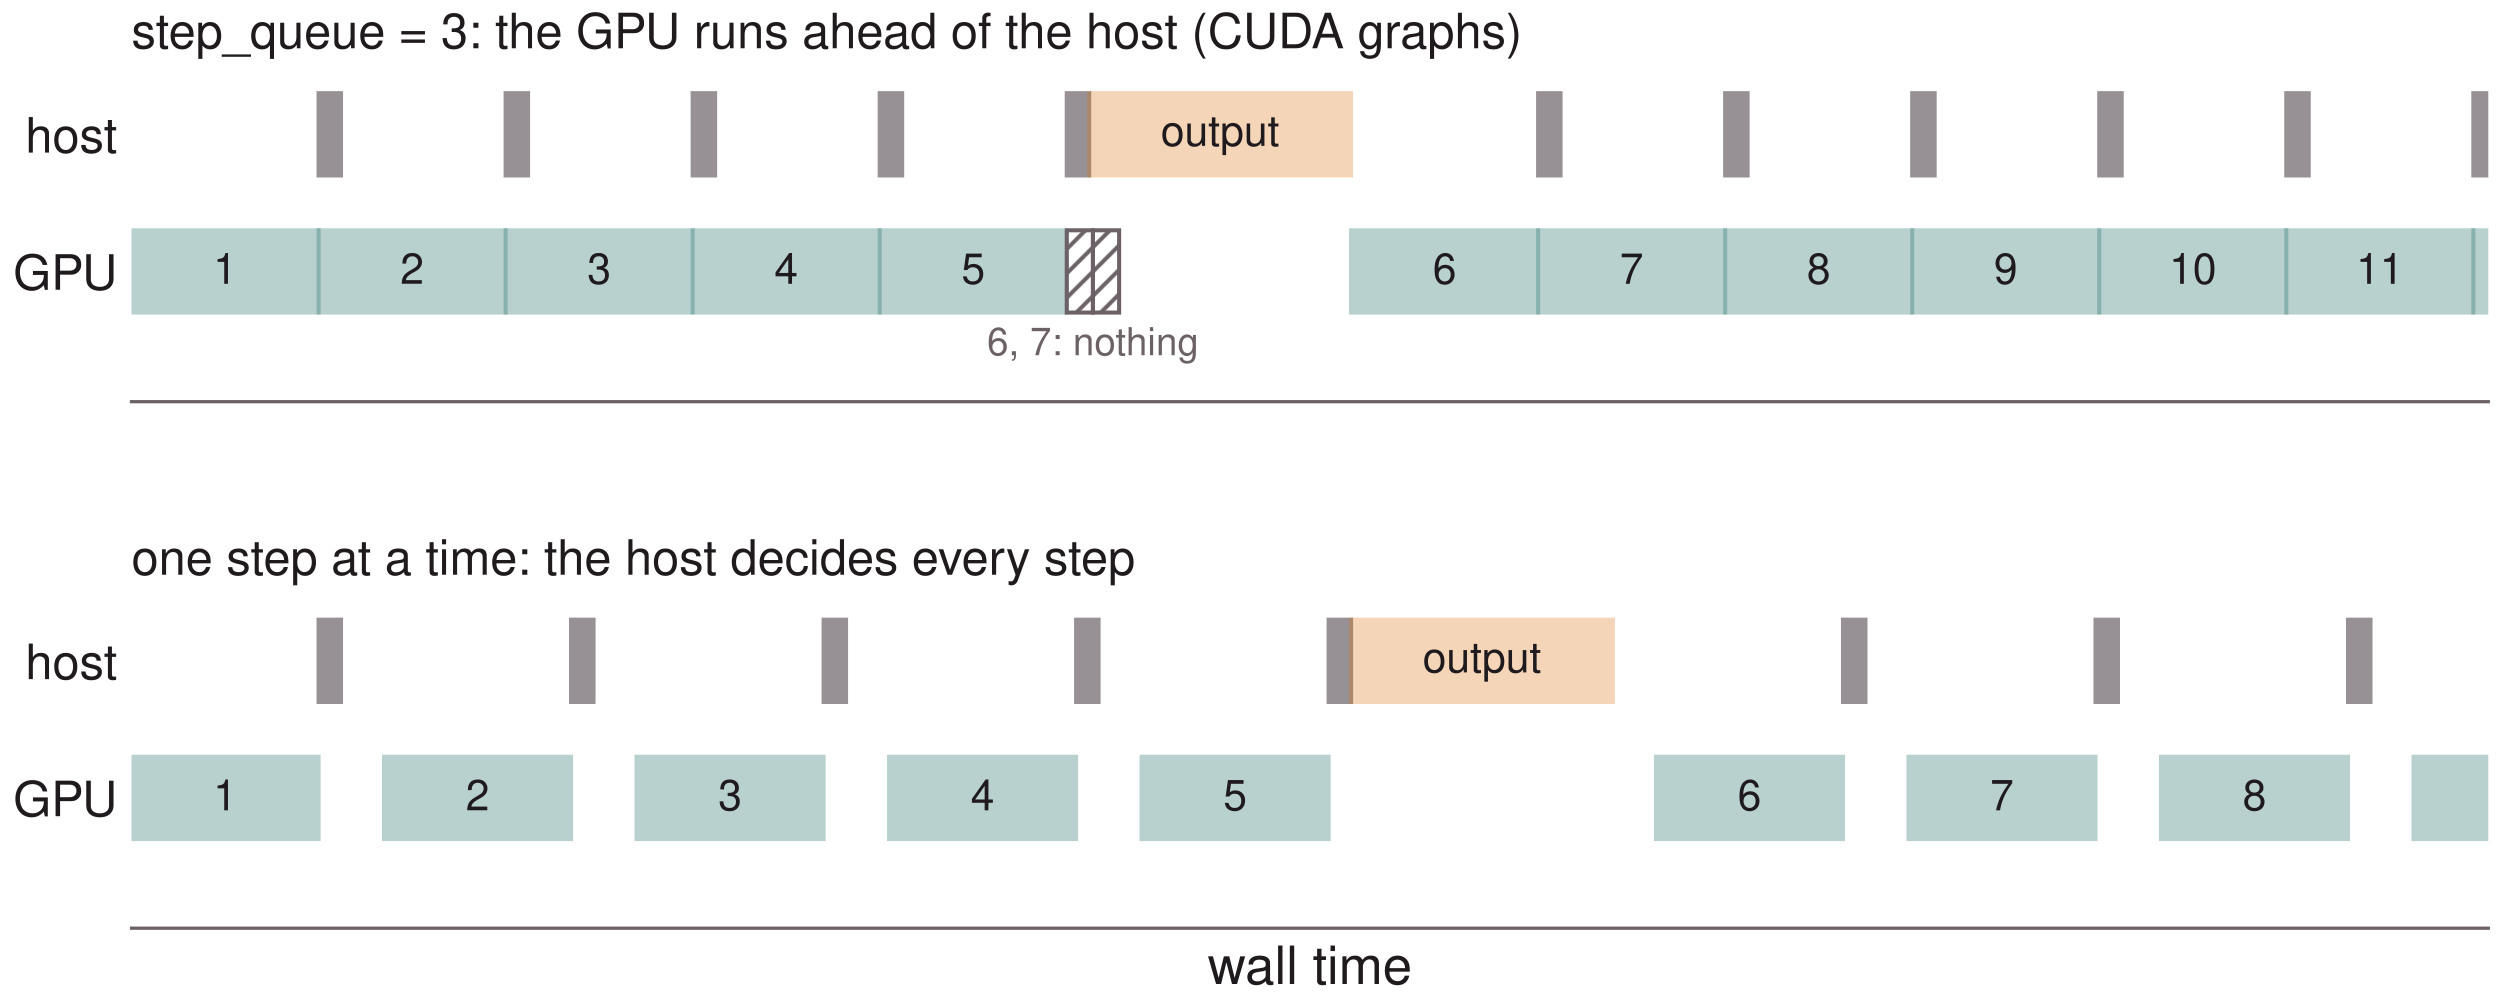
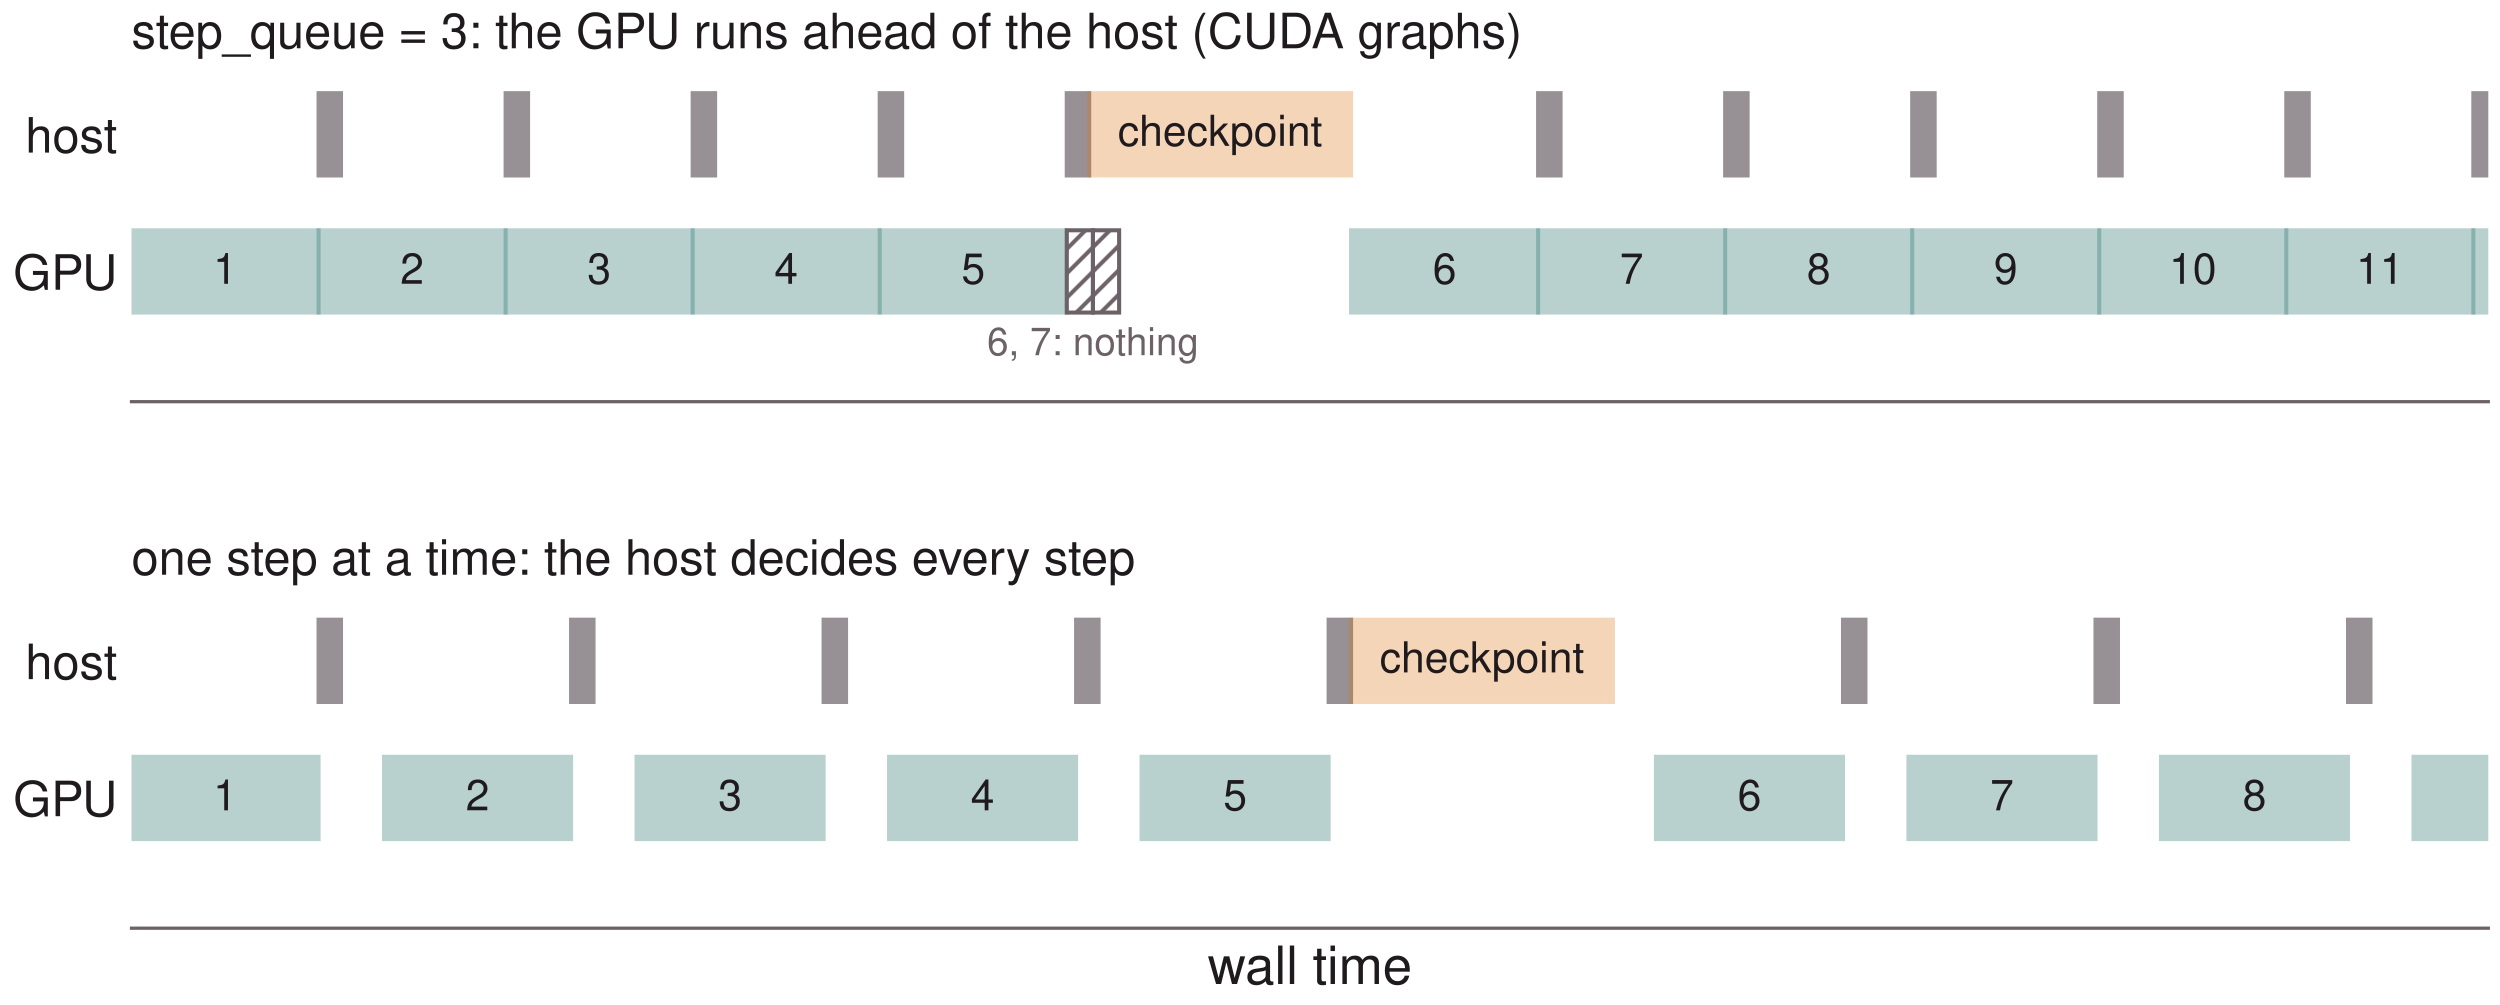
<svg xmlns="http://www.w3.org/2000/svg" width="615.584pt" height="247.391pt" viewBox="0 0 615.584 247.391" version="1.1">
  <defs>
    <style type="text/css">*{stroke-linejoin: round; stroke-linecap: butt}</style>
  </defs>
  <g id="figure_1">
    <g id="patch_1">
      <path d="M 0 247.391  L 615.584 247.391  L 615.584 0  L 0 0  L 0 247.391  z " style="fill: none" />
    </g>
    <g id="axes_1">
      <g id="patch_2">
        <path d="M 32.384 98.908  L 612.704 98.908  L 612.704 17.88  L 32.384 17.88  L 32.384 98.908  z " style="fill: none" />
      </g>
      <g id="patch_3">
        <path d="M 32.384 76.963  L 78.442 76.963  L 78.442 56.706  L 32.384 56.706  z " clip-path="url(#p643a1d4bb5)" style="fill: #12655f; opacity: 0.3; stroke: #12655f; stroke-linejoin: miter" />
      </g>
      <g id="patch_4">
        <path d="M 78.442 43.201  L 83.968 43.201  L 83.968 22.944  L 78.442 22.944  z " clip-path="url(#p643a1d4bb5)" style="fill: #6b6166; opacity: 0.7; stroke: #6b6166; stroke-linejoin: miter" />
      </g>
      <g id="patch_5">
        <path d="M 78.442 76.963  L 124.499 76.963  L 124.499 56.706  L 78.442 56.706  z " clip-path="url(#p643a1d4bb5)" style="fill: #12655f; opacity: 0.3; stroke: #12655f; stroke-linejoin: miter" />
      </g>
      <g id="patch_6">
        <path d="M 124.499 43.201  L 130.026 43.201  L 130.026 22.944  L 124.499 22.944  z " clip-path="url(#p643a1d4bb5)" style="fill: #6b6166; opacity: 0.7; stroke: #6b6166; stroke-linejoin: miter" />
      </g>
      <g id="patch_7">
        <path d="M 124.499 76.963  L 170.556 76.963  L 170.556 56.706  L 124.499 56.706  z " clip-path="url(#p643a1d4bb5)" style="fill: #12655f; opacity: 0.3; stroke: #12655f; stroke-linejoin: miter" />
      </g>
      <g id="patch_8">
        <path d="M 170.556 43.201  L 176.083 43.201  L 176.083 22.944  L 170.556 22.944  z " clip-path="url(#p643a1d4bb5)" style="fill: #6b6166; opacity: 0.7; stroke: #6b6166; stroke-linejoin: miter" />
      </g>
      <g id="patch_9">
        <path d="M 170.556 76.963  L 216.613 76.963  L 216.613 56.706  L 170.556 56.706  z " clip-path="url(#p643a1d4bb5)" style="fill: #12655f; opacity: 0.3; stroke: #12655f; stroke-linejoin: miter" />
      </g>
      <g id="patch_10">
        <path d="M 216.613 43.201  L 222.14 43.201  L 222.14 22.944  L 216.613 22.944  z " clip-path="url(#p643a1d4bb5)" style="fill: #6b6166; opacity: 0.7; stroke: #6b6166; stroke-linejoin: miter" />
      </g>
      <g id="patch_11">
        <path d="M 216.613 76.963  L 262.67 76.963  L 262.67 56.706  L 216.613 56.706  z " clip-path="url(#p643a1d4bb5)" style="fill: #12655f; opacity: 0.3; stroke: #12655f; stroke-linejoin: miter" />
      </g>
      <g id="patch_12">
        <path d="M 262.67 43.201  L 268.197 43.201  L 268.197 22.944  L 262.67 22.944  z " clip-path="url(#p643a1d4bb5)" style="fill: #6b6166; opacity: 0.7; stroke: #6b6166; stroke-linejoin: miter" />
      </g>
      <g id="patch_13">
        <path d="M 262.67 76.963  L 269.118 76.963  L 269.118 56.706  L 262.67 56.706  z " clip-path="url(#p643a1d4bb5)" style="fill: url(#h82e1ccd038); stroke: #6b6166; stroke-linejoin: miter" />
      </g>
      <g id="patch_14">
        <path d="M 269.118 76.963  L 275.566 76.963  L 275.566 56.706  L 269.118 56.706  z " clip-path="url(#p643a1d4bb5)" style="fill: url(#h82e1ccd038); stroke: #6b6166; stroke-linejoin: miter" />
      </g>
      <g id="patch_15">
        <path d="M 268.197 43.201  L 332.677 43.201  L 332.677 22.944  L 268.197 22.944  z " clip-path="url(#p643a1d4bb5)" style="fill: #d9730d; opacity: 0.3; stroke: #d9730d; stroke-linejoin: miter" />
      </g>
      <g id="patch_16">
        <path d="M 332.677 76.963  L 378.734 76.963  L 378.734 56.706  L 332.677 56.706  z " clip-path="url(#p643a1d4bb5)" style="fill: #12655f; opacity: 0.3; stroke: #12655f; stroke-linejoin: miter" />
      </g>
      <g id="patch_17">
        <path d="M 378.734 43.201  L 384.261 43.201  L 384.261 22.944  L 378.734 22.944  z " clip-path="url(#p643a1d4bb5)" style="fill: #6b6166; opacity: 0.7; stroke: #6b6166; stroke-linejoin: miter" />
      </g>
      <g id="patch_18">
        <path d="M 378.734 76.963  L 424.791 76.963  L 424.791 56.706  L 378.734 56.706  z " clip-path="url(#p643a1d4bb5)" style="fill: #12655f; opacity: 0.3; stroke: #12655f; stroke-linejoin: miter" />
      </g>
      <g id="patch_19">
        <path d="M 424.791 43.201  L 430.318 43.201  L 430.318 22.944  L 424.791 22.944  z " clip-path="url(#p643a1d4bb5)" style="fill: #6b6166; opacity: 0.7; stroke: #6b6166; stroke-linejoin: miter" />
      </g>
      <g id="patch_20">
        <path d="M 424.791 76.963  L 470.848 76.963  L 470.848 56.706  L 424.791 56.706  z " clip-path="url(#p643a1d4bb5)" style="fill: #12655f; opacity: 0.3; stroke: #12655f; stroke-linejoin: miter" />
      </g>
      <g id="patch_21">
        <path d="M 470.848 43.201  L 476.375 43.201  L 476.375 22.944  L 470.848 22.944  z " clip-path="url(#p643a1d4bb5)" style="fill: #6b6166; opacity: 0.7; stroke: #6b6166; stroke-linejoin: miter" />
      </g>
      <g id="patch_22">
        <path d="M 470.848 76.963  L 516.906 76.963  L 516.906 56.706  L 470.848 56.706  z " clip-path="url(#p643a1d4bb5)" style="fill: #12655f; opacity: 0.3; stroke: #12655f; stroke-linejoin: miter" />
      </g>
      <g id="patch_23">
        <path d="M 516.906 43.201  L 522.432 43.201  L 522.432 22.944  L 516.906 22.944  z " clip-path="url(#p643a1d4bb5)" style="fill: #6b6166; opacity: 0.7; stroke: #6b6166; stroke-linejoin: miter" />
      </g>
      <g id="patch_24">
        <path d="M 516.906 76.963  L 562.963 76.963  L 562.963 56.706  L 516.906 56.706  z " clip-path="url(#p643a1d4bb5)" style="fill: #12655f; opacity: 0.3; stroke: #12655f; stroke-linejoin: miter" />
      </g>
      <g id="patch_25">
        <path d="M 562.963 43.201  L 568.49 43.201  L 568.49 22.944  L 562.963 22.944  z " clip-path="url(#p643a1d4bb5)" style="fill: #6b6166; opacity: 0.7; stroke: #6b6166; stroke-linejoin: miter" />
      </g>
      <g id="patch_26">
        <path d="M 562.963 76.963  L 609.02 76.963  L 609.02 56.706  L 562.963 56.706  z " clip-path="url(#p643a1d4bb5)" style="fill: #12655f; opacity: 0.3; stroke: #12655f; stroke-linejoin: miter" />
      </g>
      <g id="patch_27">
        <path d="M 609.02 43.201  L 612.704 43.201  L 612.704 22.944  L 609.02 22.944  z " clip-path="url(#p643a1d4bb5)" style="fill: #6b6166; opacity: 0.7; stroke: #6b6166; stroke-linejoin: miter" />
      </g>
      <g id="patch_28">
        <path d="M 609.02 76.963  L 612.704 76.963  L 612.704 56.706  L 609.02 56.706  z " clip-path="url(#p643a1d4bb5)" style="fill: #12655f; opacity: 0.3; stroke: #12655f; stroke-linejoin: miter" />
      </g>
      <g id="matplotlib.axis_1" />
      <g id="matplotlib.axis_2">
        <g id="ytick_1">
          <g id="line2d_1" />
          <g id="text_1">
            <text style="font-size: 12px; font-family: 'Helvetica', 'Arial', 'DejaVu Sans'; text-anchor: end; fill: #1f1a1d" x="28.884" y="71.334" transform="rotate(-0 28.88437 71.33423)">GPU</text>
          </g>
        </g>
        <g id="ytick_2">
          <g id="line2d_2" />
          <g id="text_2">
            <text style="font-size: 12px; font-family: 'Helvetica', 'Arial', 'DejaVu Sans'; text-anchor: end; fill: #1f1a1d" x="28.884" y="37.573" transform="rotate(-0 28.88437 37.57269)">host</text>
          </g>
        </g>
      </g>
      <g id="patch_29">
        <path d="M 32.384 98.908  L 612.704 98.908  " style="fill: none; stroke: #6b6166; stroke-width: 0.8; stroke-linejoin: miter; stroke-linecap: square" />
      </g>
      <g id="text_3">
        <text style="font-size: 10.5px; font-family: 'Helvetica', 'Arial', 'DejaVu Sans'; text-anchor: middle; fill: #1f1a1d" x="55.413" y="69.88" transform="rotate(-0 55.41295 69.87964)">1</text>
      </g>
      <g id="text_4">
        <text style="font-size: 10.5px; font-family: 'Helvetica', 'Arial', 'DejaVu Sans'; text-anchor: middle; fill: #1f1a1d" x="101.47" y="69.88" transform="rotate(-0 101.4701 69.87964)">2</text>
      </g>
      <g id="text_5">
        <text style="font-size: 10.5px; font-family: 'Helvetica', 'Arial', 'DejaVu Sans'; text-anchor: middle; fill: #1f1a1d" x="147.527" y="69.88" transform="rotate(-0 147.5272 69.87964)">3</text>
      </g>
      <g id="text_6">
        <text style="font-size: 10.5px; font-family: 'Helvetica', 'Arial', 'DejaVu Sans'; text-anchor: middle; fill: #1f1a1d" x="193.584" y="69.88" transform="rotate(-0 193.5844 69.87964)">4</text>
      </g>
      <g id="text_7">
        <text style="font-size: 10.5px; font-family: 'Helvetica', 'Arial', 'DejaVu Sans'; text-anchor: middle; fill: #1f1a1d" x="239.642" y="69.88" transform="rotate(-0 239.6415 69.87964)">5</text>
      </g>
      <g id="text_8">
        <text style="font-size: 9.5px; font-family: 'Helvetica', 'Arial', 'DejaVu Sans'; text-anchor: middle; fill: #6b6166" x="269.118" y="87.464" transform="rotate(-0 269.1181 87.46385)">6, 7: nothing</text>
      </g>
      <g id="text_9">
-         <text style="font-size: 10.5px; font-family: 'Helvetica', 'Arial', 'DejaVu Sans'; text-anchor: middle; fill: #1f1a1d" x="300.437" y="35.916" transform="rotate(-0 300.4369 35.91589)">output</text>
+         <text style="font-size: 10.5px; font-family: 'Helvetica', 'Arial', 'DejaVu Sans'; text-anchor: middle; fill: #1f1a1d" x="300.437" y="35.916" transform="rotate(-0 300.4369 35.91589)">checkpoint</text>
      </g>
      <g id="text_10">
        <text style="font-size: 10.5px; font-family: 'Helvetica', 'Arial', 'DejaVu Sans'; text-anchor: middle; fill: #1f1a1d" x="355.706" y="69.88" transform="rotate(-0 355.7055 69.87964)">6</text>
      </g>
      <g id="text_11">
        <text style="font-size: 10.5px; font-family: 'Helvetica', 'Arial', 'DejaVu Sans'; text-anchor: middle; fill: #1f1a1d" x="401.763" y="69.88" transform="rotate(-0 401.7627 69.87964)">7</text>
      </g>
      <g id="text_12">
        <text style="font-size: 10.5px; font-family: 'Helvetica', 'Arial', 'DejaVu Sans'; text-anchor: middle; fill: #1f1a1d" x="447.82" y="69.88" transform="rotate(-0 447.8198 69.87964)">8</text>
      </g>
      <g id="text_13">
        <text style="font-size: 10.5px; font-family: 'Helvetica', 'Arial', 'DejaVu Sans'; text-anchor: middle; fill: #1f1a1d" x="493.877" y="69.88" transform="rotate(-0 493.8769 69.87964)">9</text>
      </g>
      <g id="text_14">
        <text style="font-size: 10.5px; font-family: 'Helvetica', 'Arial', 'DejaVu Sans'; text-anchor: middle; fill: #1f1a1d" x="539.934" y="69.88" transform="rotate(-0 539.9341 69.87964)">10</text>
      </g>
      <g id="text_15">
        <text style="font-size: 10.5px; font-family: 'Helvetica', 'Arial', 'DejaVu Sans'; text-anchor: middle; fill: #1f1a1d" x="585.991" y="69.88" transform="rotate(-0 585.9912 69.87964)">11</text>
      </g>
      <g id="text_16">
        <text style="font-size: 12px; font-family: 'Helvetica', 'Arial', 'DejaVu Sans'; text-anchor: start; fill: #1f1a1d" x="32.384" y="11.88" transform="rotate(-0 32.38437 11.88)">step_queue = 3: the GPU runs ahead of the host (CUDA graphs)</text>
      </g>
    </g>
    <g id="axes_2">
      <g id="patch_30">
        <path d="M 32.384 228.552  L 612.704 228.552  L 612.704 147.524  L 32.384 147.524  L 32.384 228.552  z " style="fill: none" />
      </g>
      <g id="patch_31">
        <path d="M 32.384 206.607  L 78.442 206.607  L 78.442 186.35  L 32.384 186.35  z " clip-path="url(#p6cf31746aa)" style="fill: #12655f; opacity: 0.3; stroke: #12655f; stroke-linejoin: miter" />
      </g>
      <g id="patch_32">
        <path d="M 78.442 172.845  L 83.968 172.845  L 83.968 152.589  L 78.442 152.589  z " clip-path="url(#p6cf31746aa)" style="fill: #6b6166; opacity: 0.7; stroke: #6b6166; stroke-linejoin: miter" />
      </g>
      <g id="patch_33">
        <path d="M 94.562 206.607  L 140.619 206.607  L 140.619 186.35  L 94.562 186.35  z " clip-path="url(#p6cf31746aa)" style="fill: #12655f; opacity: 0.3; stroke: #12655f; stroke-linejoin: miter" />
      </g>
      <g id="patch_34">
        <path d="M 140.619 172.845  L 146.146 172.845  L 146.146 152.589  L 140.619 152.589  z " clip-path="url(#p6cf31746aa)" style="fill: #6b6166; opacity: 0.7; stroke: #6b6166; stroke-linejoin: miter" />
      </g>
      <g id="patch_35">
        <path d="M 156.739 206.607  L 202.796 206.607  L 202.796 186.35  L 156.739 186.35  z " clip-path="url(#p6cf31746aa)" style="fill: #12655f; opacity: 0.3; stroke: #12655f; stroke-linejoin: miter" />
      </g>
      <g id="patch_36">
        <path d="M 202.796 172.845  L 208.323 172.845  L 208.323 152.589  L 202.796 152.589  z " clip-path="url(#p6cf31746aa)" style="fill: #6b6166; opacity: 0.7; stroke: #6b6166; stroke-linejoin: miter" />
      </g>
      <g id="patch_37">
        <path d="M 218.916 206.607  L 264.973 206.607  L 264.973 186.35  L 218.916 186.35  z " clip-path="url(#p6cf31746aa)" style="fill: #12655f; opacity: 0.3; stroke: #12655f; stroke-linejoin: miter" />
      </g>
      <g id="patch_38">
        <path d="M 264.973 172.845  L 270.5 172.845  L 270.5 152.589  L 264.973 152.589  z " clip-path="url(#p6cf31746aa)" style="fill: #6b6166; opacity: 0.7; stroke: #6b6166; stroke-linejoin: miter" />
      </g>
      <g id="patch_39">
        <path d="M 281.093 206.607  L 327.15 206.607  L 327.15 186.35  L 281.093 186.35  z " clip-path="url(#p6cf31746aa)" style="fill: #12655f; opacity: 0.3; stroke: #12655f; stroke-linejoin: miter" />
      </g>
      <g id="patch_40">
        <path d="M 327.15 172.845  L 332.677 172.845  L 332.677 152.589  L 327.15 152.589  z " clip-path="url(#p6cf31746aa)" style="fill: #6b6166; opacity: 0.7; stroke: #6b6166; stroke-linejoin: miter" />
      </g>
      <g id="patch_41">
        <path d="M 332.677 172.845  L 397.157 172.845  L 397.157 152.589  L 332.677 152.589  z " clip-path="url(#p6cf31746aa)" style="fill: #d9730d; opacity: 0.3; stroke: #d9730d; stroke-linejoin: miter" />
      </g>
      <g id="patch_42">
        <path d="M 407.75 206.607  L 453.807 206.607  L 453.807 186.35  L 407.75 186.35  z " clip-path="url(#p6cf31746aa)" style="fill: #12655f; opacity: 0.3; stroke: #12655f; stroke-linejoin: miter" />
      </g>
      <g id="patch_43">
        <path d="M 453.807 172.845  L 459.334 172.845  L 459.334 152.589  L 453.807 152.589  z " clip-path="url(#p6cf31746aa)" style="fill: #6b6166; opacity: 0.7; stroke: #6b6166; stroke-linejoin: miter" />
      </g>
      <g id="patch_44">
        <path d="M 469.927 206.607  L 515.984 206.607  L 515.984 186.35  L 469.927 186.35  z " clip-path="url(#p6cf31746aa)" style="fill: #12655f; opacity: 0.3; stroke: #12655f; stroke-linejoin: miter" />
      </g>
      <g id="patch_45">
        <path d="M 515.984 172.845  L 521.511 172.845  L 521.511 152.589  L 515.984 152.589  z " clip-path="url(#p6cf31746aa)" style="fill: #6b6166; opacity: 0.7; stroke: #6b6166; stroke-linejoin: miter" />
      </g>
      <g id="patch_46">
        <path d="M 532.104 206.607  L 578.162 206.607  L 578.162 186.35  L 532.104 186.35  z " clip-path="url(#p6cf31746aa)" style="fill: #12655f; opacity: 0.3; stroke: #12655f; stroke-linejoin: miter" />
      </g>
      <g id="patch_47">
        <path d="M 578.162 172.845  L 583.688 172.845  L 583.688 152.589  L 578.162 152.589  z " clip-path="url(#p6cf31746aa)" style="fill: #6b6166; opacity: 0.7; stroke: #6b6166; stroke-linejoin: miter" />
      </g>
      <g id="patch_48">
        <path d="M 594.282 206.607  L 612.704 206.607  L 612.704 186.35  L 594.282 186.35  z " clip-path="url(#p6cf31746aa)" style="fill: #12655f; opacity: 0.3; stroke: #12655f; stroke-linejoin: miter" />
      </g>
      <g id="matplotlib.axis_3">
        <g id="text_17">
          <text style="font-size: 13px; font-family: 'Helvetica', 'Arial', 'DejaVu Sans'; text-anchor: middle; fill: #1f1a1d" x="322.544" y="242.302" transform="rotate(-0 322.5444 242.302)">wall time</text>
        </g>
      </g>
      <g id="matplotlib.axis_4">
        <g id="ytick_3">
          <g id="line2d_3" />
          <g id="text_18">
            <text style="font-size: 12px; font-family: 'Helvetica', 'Arial', 'DejaVu Sans'; text-anchor: end; fill: #1f1a1d" x="28.884" y="200.979" transform="rotate(-0 28.88437 200.9785)">GPU</text>
          </g>
        </g>
        <g id="ytick_4">
          <g id="line2d_4" />
          <g id="text_19">
            <text style="font-size: 12px; font-family: 'Helvetica', 'Arial', 'DejaVu Sans'; text-anchor: end; fill: #1f1a1d" x="28.884" y="167.217" transform="rotate(-0 28.88437 167.217)">host</text>
          </g>
        </g>
      </g>
      <g id="patch_49">
        <path d="M 32.384 228.552  L 612.704 228.552  " style="fill: none; stroke: #6b6166; stroke-width: 0.8; stroke-linejoin: miter; stroke-linecap: square" />
      </g>
      <g id="text_20">
        <text style="font-size: 10.5px; font-family: 'Helvetica', 'Arial', 'DejaVu Sans'; text-anchor: middle; fill: #1f1a1d" x="55.413" y="199.524" transform="rotate(-0 55.41295 199.5239)">1</text>
      </g>
      <g id="text_21">
        <text style="font-size: 10.5px; font-family: 'Helvetica', 'Arial', 'DejaVu Sans'; text-anchor: middle; fill: #1f1a1d" x="117.59" y="199.524" transform="rotate(-0 117.5901 199.5239)">2</text>
      </g>
      <g id="text_22">
        <text style="font-size: 10.5px; font-family: 'Helvetica', 'Arial', 'DejaVu Sans'; text-anchor: middle; fill: #1f1a1d" x="179.767" y="199.524" transform="rotate(-0 179.7672 199.5239)">3</text>
      </g>
      <g id="text_23">
        <text style="font-size: 10.5px; font-family: 'Helvetica', 'Arial', 'DejaVu Sans'; text-anchor: middle; fill: #1f1a1d" x="241.944" y="199.524" transform="rotate(-0 241.9444 199.5239)">4</text>
      </g>
      <g id="text_24">
        <text style="font-size: 10.5px; font-family: 'Helvetica', 'Arial', 'DejaVu Sans'; text-anchor: middle; fill: #1f1a1d" x="304.122" y="199.524" transform="rotate(-0 304.1215 199.5239)">5</text>
      </g>
      <g id="text_25">
-         <text style="font-size: 10.5px; font-family: 'Helvetica', 'Arial', 'DejaVu Sans'; text-anchor: middle; fill: #1f1a1d" x="364.917" y="165.56" transform="rotate(-0 364.9169 165.5602)">output</text>
+         <text style="font-size: 10.5px; font-family: 'Helvetica', 'Arial', 'DejaVu Sans'; text-anchor: middle; fill: #1f1a1d" x="364.917" y="165.56" transform="rotate(-0 364.9169 165.5602)">checkpoint</text>
      </g>
      <g id="text_26">
        <text style="font-size: 10.5px; font-family: 'Helvetica', 'Arial', 'DejaVu Sans'; text-anchor: middle; fill: #1f1a1d" x="430.779" y="199.524" transform="rotate(-0 430.7787 199.5239)">6</text>
      </g>
      <g id="text_27">
        <text style="font-size: 10.5px; font-family: 'Helvetica', 'Arial', 'DejaVu Sans'; text-anchor: middle; fill: #1f1a1d" x="492.956" y="199.524" transform="rotate(-0 492.9558 199.5239)">7</text>
      </g>
      <g id="text_28">
        <text style="font-size: 10.5px; font-family: 'Helvetica', 'Arial', 'DejaVu Sans'; text-anchor: middle; fill: #1f1a1d" x="555.133" y="199.524" transform="rotate(-0 555.1329 199.5239)">8</text>
      </g>
      <g id="text_29">
        <text style="font-size: 12px; font-family: 'Helvetica', 'Arial', 'DejaVu Sans'; text-anchor: start; fill: #1f1a1d" x="32.384" y="141.524" transform="rotate(-0 32.38437 141.5243)">one step at a time: the host decides every step</text>
      </g>
    </g>
  </g>
  <defs>
    <clipPath id="p643a1d4bb5">
      <rect x="32.384" y="17.88" width="580.32" height="81.028" />
    </clipPath>
    <clipPath id="p6cf31746aa">
      <rect x="32.384" y="147.524" width="580.32" height="81.028" />
    </clipPath>
  </defs>
  <defs>
    <pattern id="h82e1ccd038" patternUnits="userSpaceOnUse" x="0" y="0" width="72" height="72">
      <rect x="0" y="0" width="73" height="73" fill="none" />
      <path d="M -36 36  L 36 -36  M -33 39  L 39 -33  M -30 42  L 42 -30  M -27 45  L 45 -27  M -24 48  L 48 -24  M -21 51  L 51 -21  M -18 54  L 54 -18  M -15 57  L 57 -15  M -12 60  L 60 -12  M -9 63  L 63 -9  M -6 66  L 66 -6  M -3 69  L 69 -3  M 0 72  L 72 0  M 3 75  L 75 3  M 6 78  L 78 6  M 9 81  L 81 9  M 12 84  L 84 12  M 15 87  L 87 15  M 18 90  L 90 18  M 21 93  L 93 21  M 24 96  L 96 24  M 27 99  L 99 27  M 30 102  L 102 30  M 33 105  L 105 33  M 36 108  L 108 36  " style="fill: #6b6166; stroke: #6b6166; stroke-width: 1.0; stroke-linecap: butt; stroke-linejoin: miter" />
    </pattern>
  </defs>
</svg>
